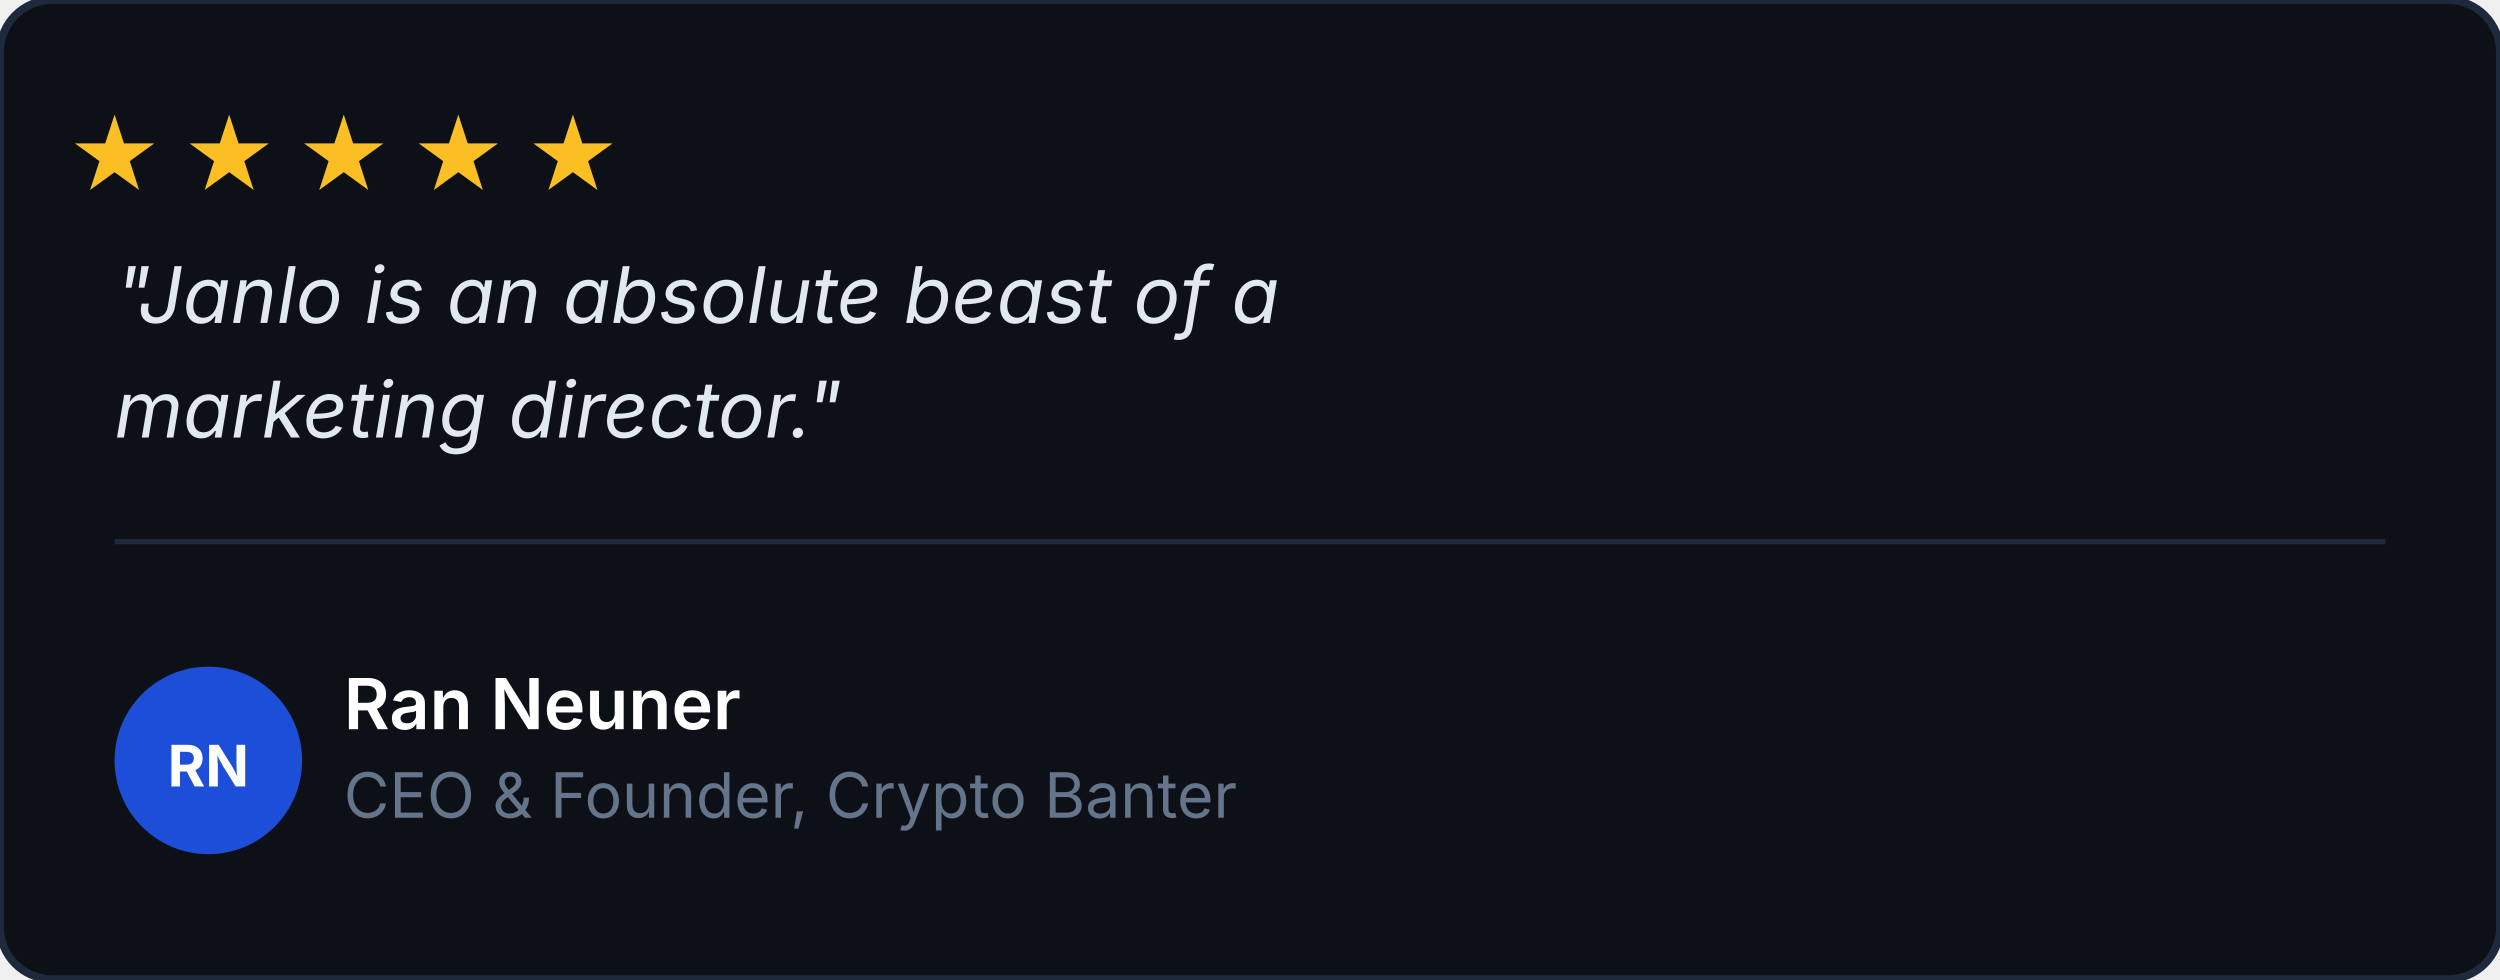
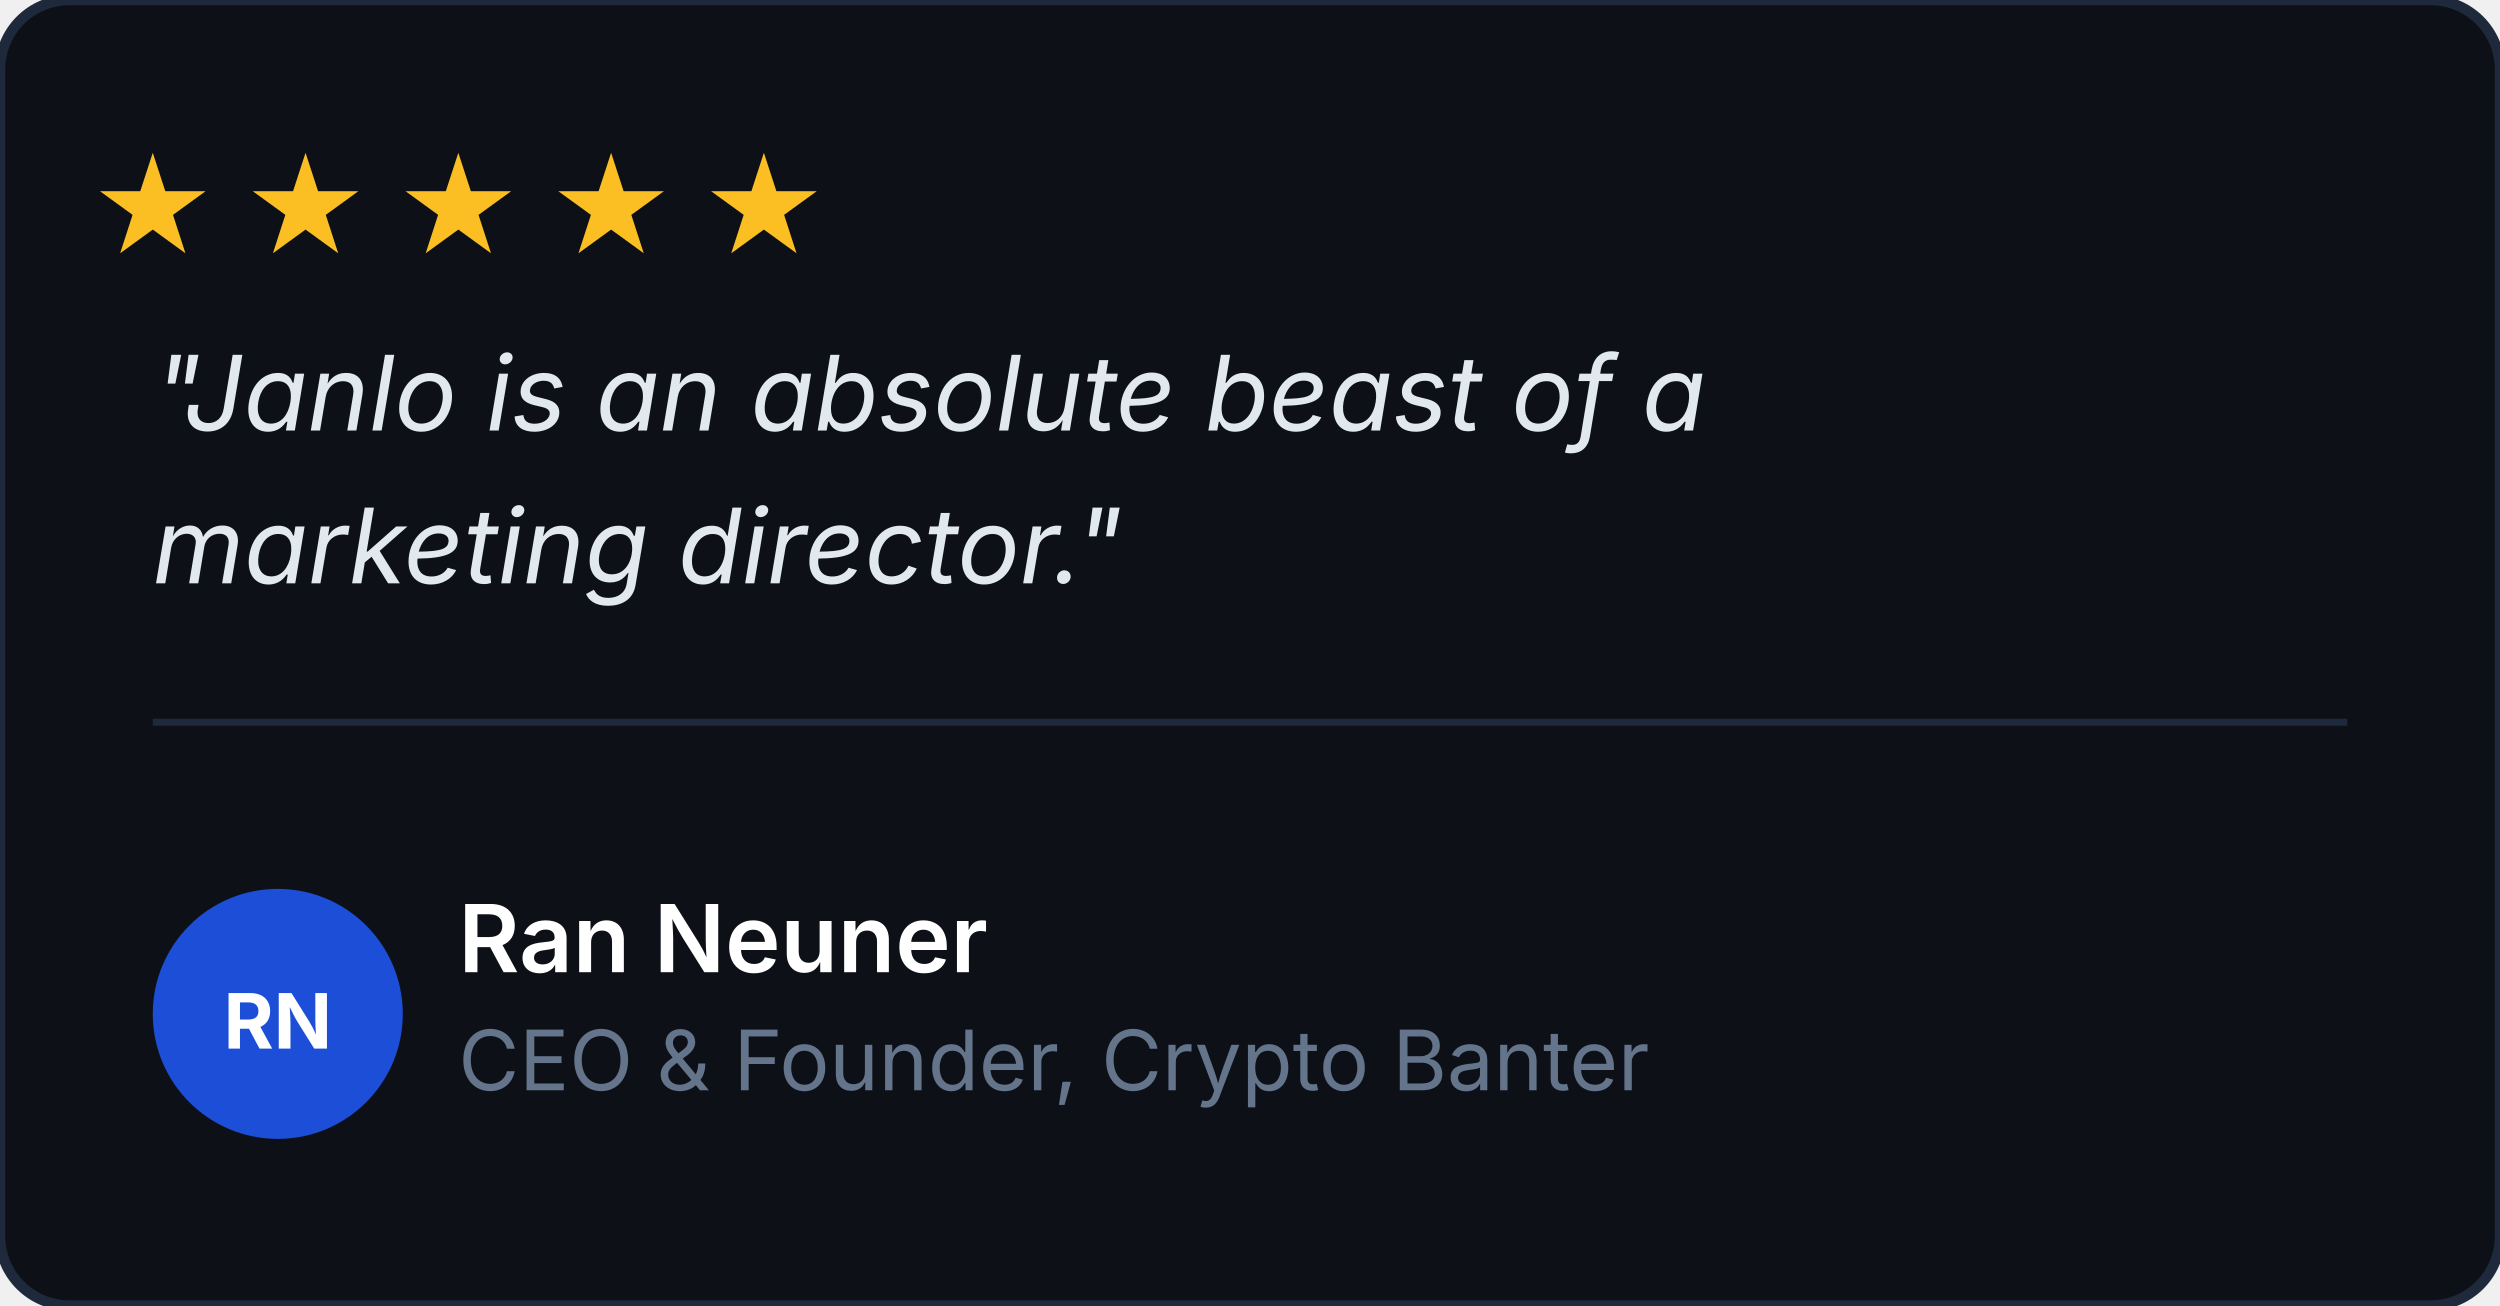
- <svg xmlns="http://www.w3.org/2000/svg" viewBox="0 0 480 188" width="480" height="188">
-   <rect width="480" height="188" rx="10" fill="#0d1117" stroke="#1e293b" stroke-width="1.5" />
+ <svg xmlns="http://www.w3.org/2000/svg" viewBox="0 0 360 188" width="360" height="188">
+   <rect width="360" height="188" rx="10" fill="#0d1117" stroke="#1e293b" stroke-width="1.5" />
  <g fill="#fbbf24">
    <path transform="translate(22,30)" d="M0-8L1.8-2.47L7.61-2.47L2.91.94L4.7 6.47L0 3.06L-4.7 6.47L-2.91.94L-7.61-2.47L-1.8-2.47Z" />
    <path transform="translate(44,30)" d="M0-8L1.8-2.47L7.61-2.47L2.91.94L4.7 6.47L0 3.06L-4.7 6.47L-2.91.94L-7.61-2.47L-1.8-2.47Z" />
    <path transform="translate(66,30)" d="M0-8L1.8-2.47L7.61-2.47L2.91.94L4.7 6.47L0 3.06L-4.7 6.47L-2.91.94L-7.61-2.47L-1.8-2.47Z" />
    <path transform="translate(88,30)" d="M0-8L1.8-2.47L7.61-2.47L2.91.94L4.7 6.47L0 3.06L-4.7 6.47L-2.91.94L-7.61-2.47L-1.8-2.47Z" />
    <path transform="translate(110,30)" d="M0-8L1.8-2.47L7.61-2.47L2.91.94L4.7 6.47L0 3.06L-4.7 6.47L-2.91.94L-7.61-2.47L-1.8-2.47Z" />
  </g>
  <text x="22" y="62" font-family="-apple-system, BlinkMacSystemFont, 'Segoe UI', sans-serif" font-size="15" fill="#e2e8f0" font-style="italic">"Janlo is an absolute beast of a</text>
  <text x="22" y="84" font-family="-apple-system, BlinkMacSystemFont, 'Segoe UI', sans-serif" font-size="15" fill="#e2e8f0" font-style="italic">marketing director."</text>
-   <line x1="22" y1="104" x2="458" y2="104" stroke="#1e293b" stroke-width="1" />
+   <line x1="22" y1="104" x2="338" y2="104" stroke="#1e293b" stroke-width="1" />
  <circle cx="40" cy="146" r="18" fill="#1d4ed8" />
  <text x="40" y="151" font-family="-apple-system, BlinkMacSystemFont, 'Segoe UI', sans-serif" font-size="11" fill="#ffffff" font-weight="700" text-anchor="middle">RN</text>
  <text x="66" y="140" font-family="-apple-system, BlinkMacSystemFont, 'Segoe UI', sans-serif" font-size="13.5" fill="#ffffff" font-weight="600">Ran Neuner</text>
  <text x="66" y="157" font-family="-apple-system, BlinkMacSystemFont, 'Segoe UI', sans-serif" font-size="12" fill="#64748b">CEO &amp; Founder, Crypto Banter</text>
</svg>
